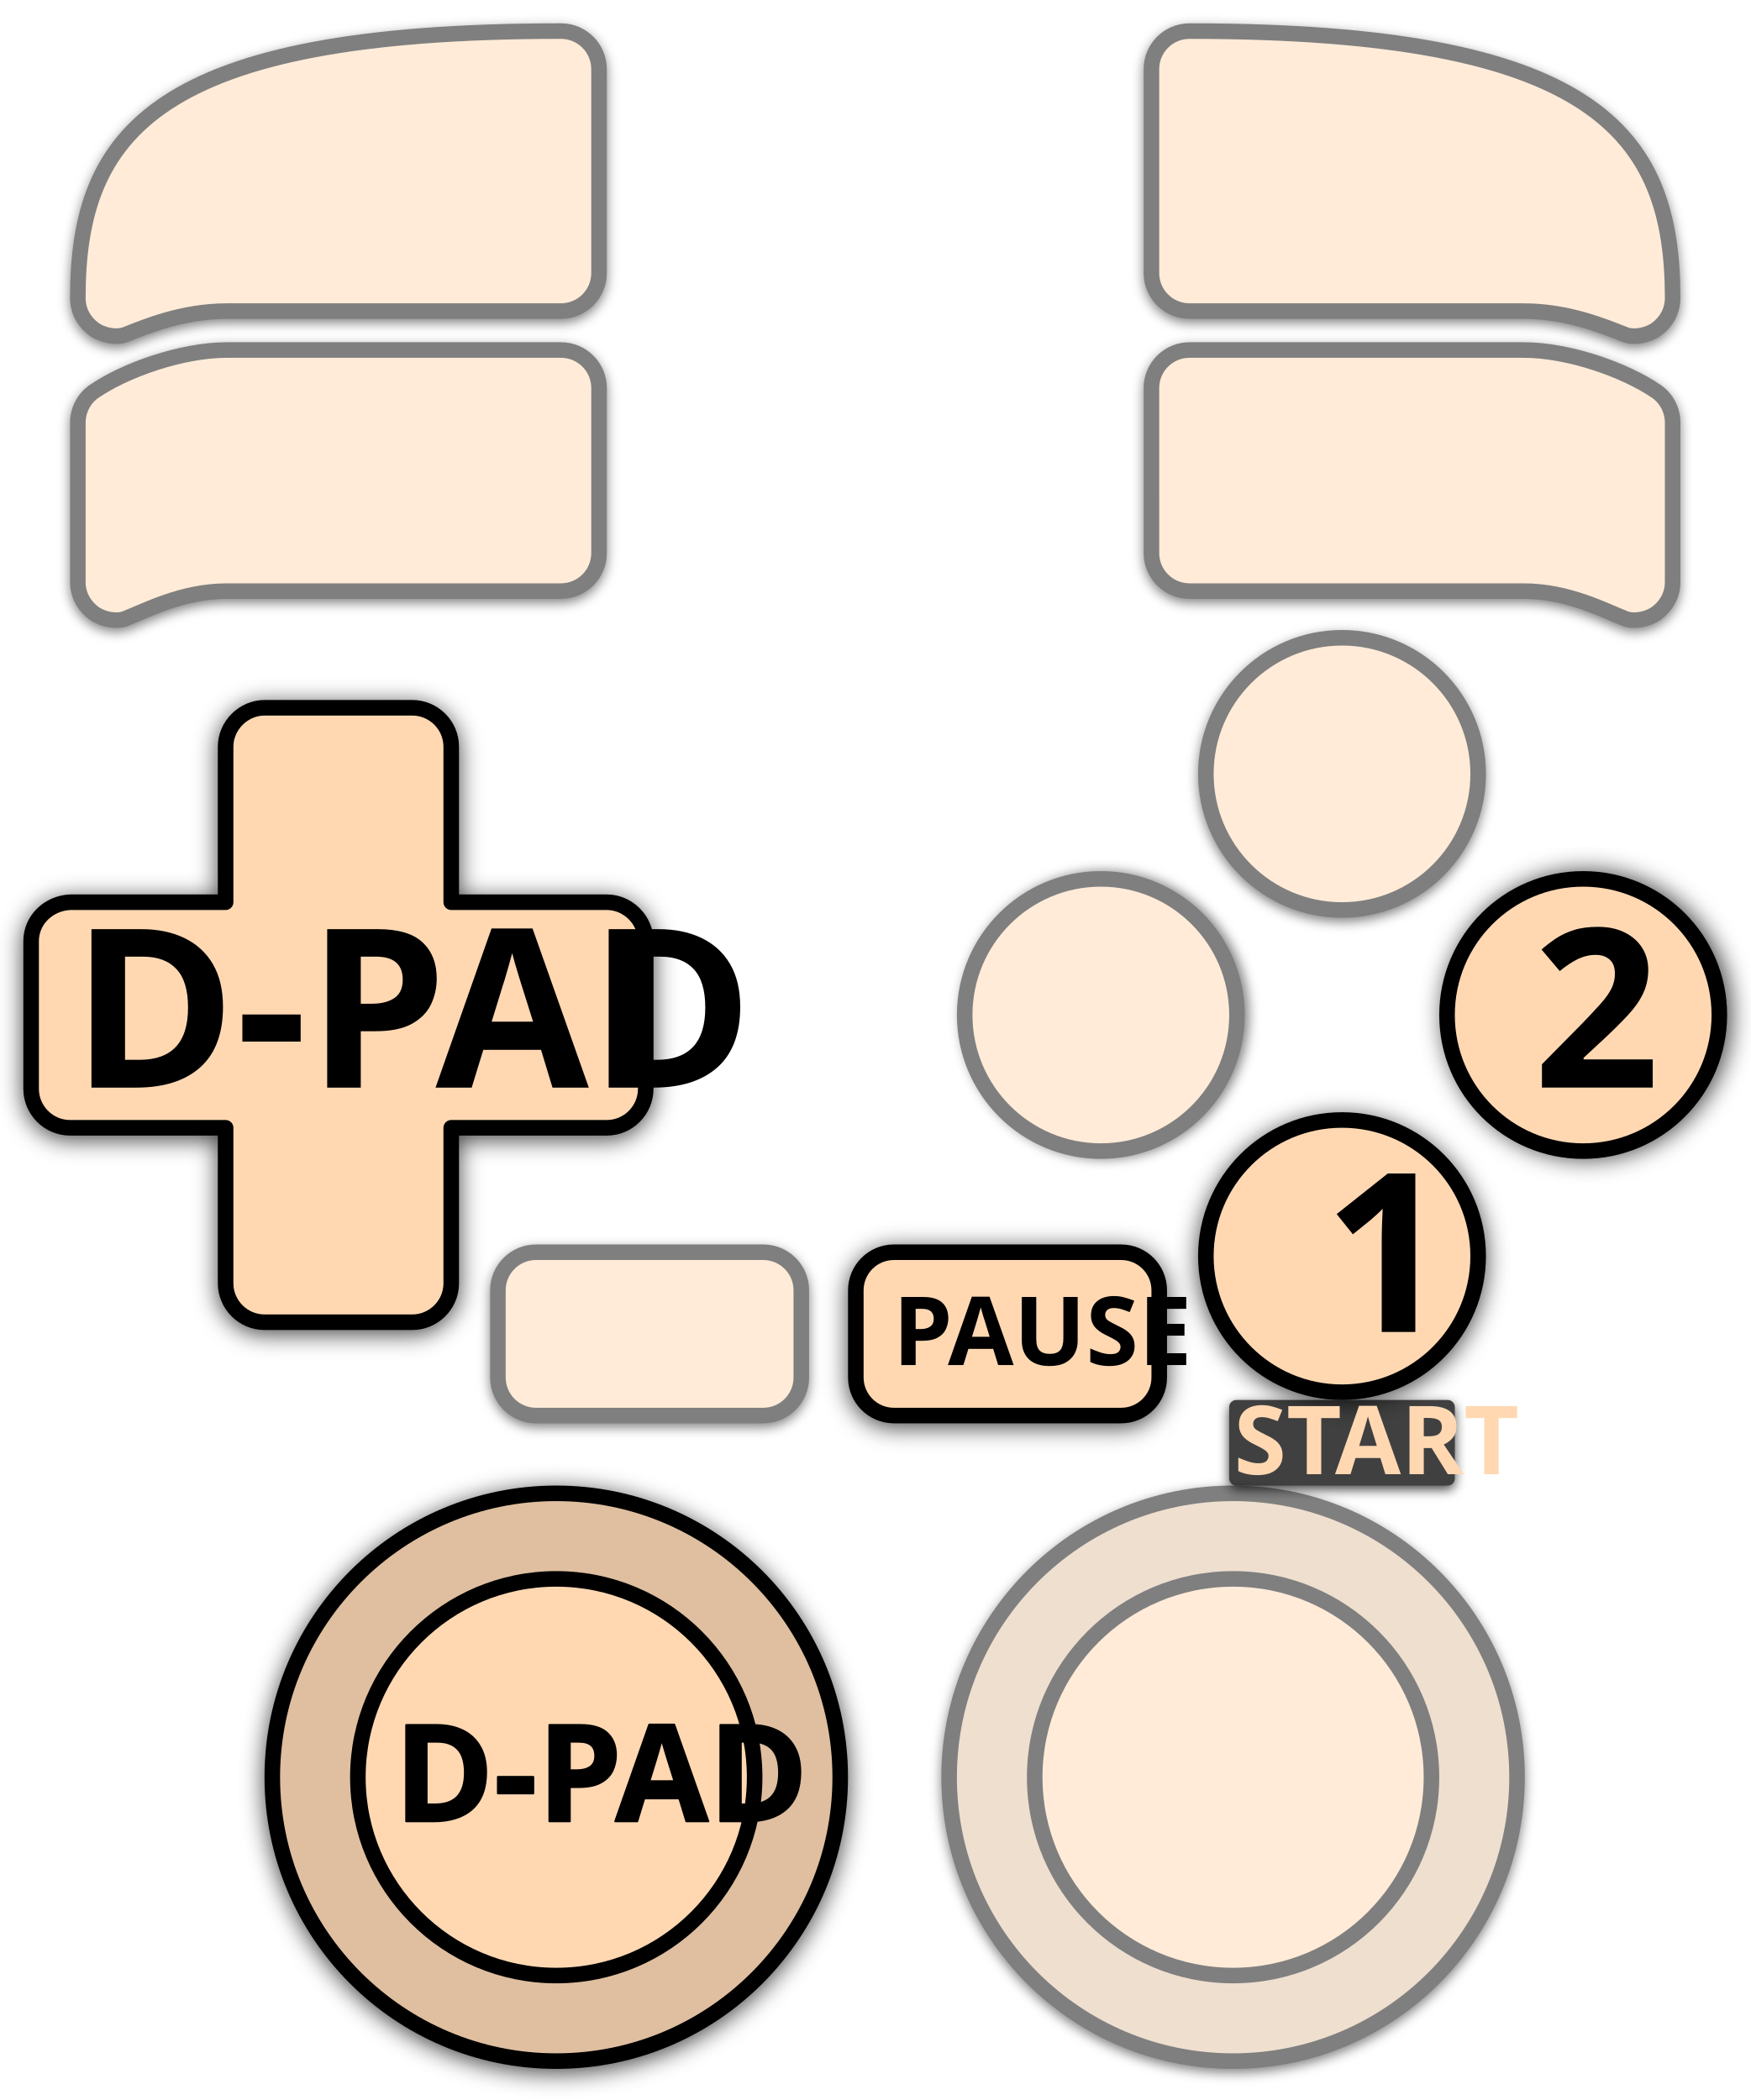
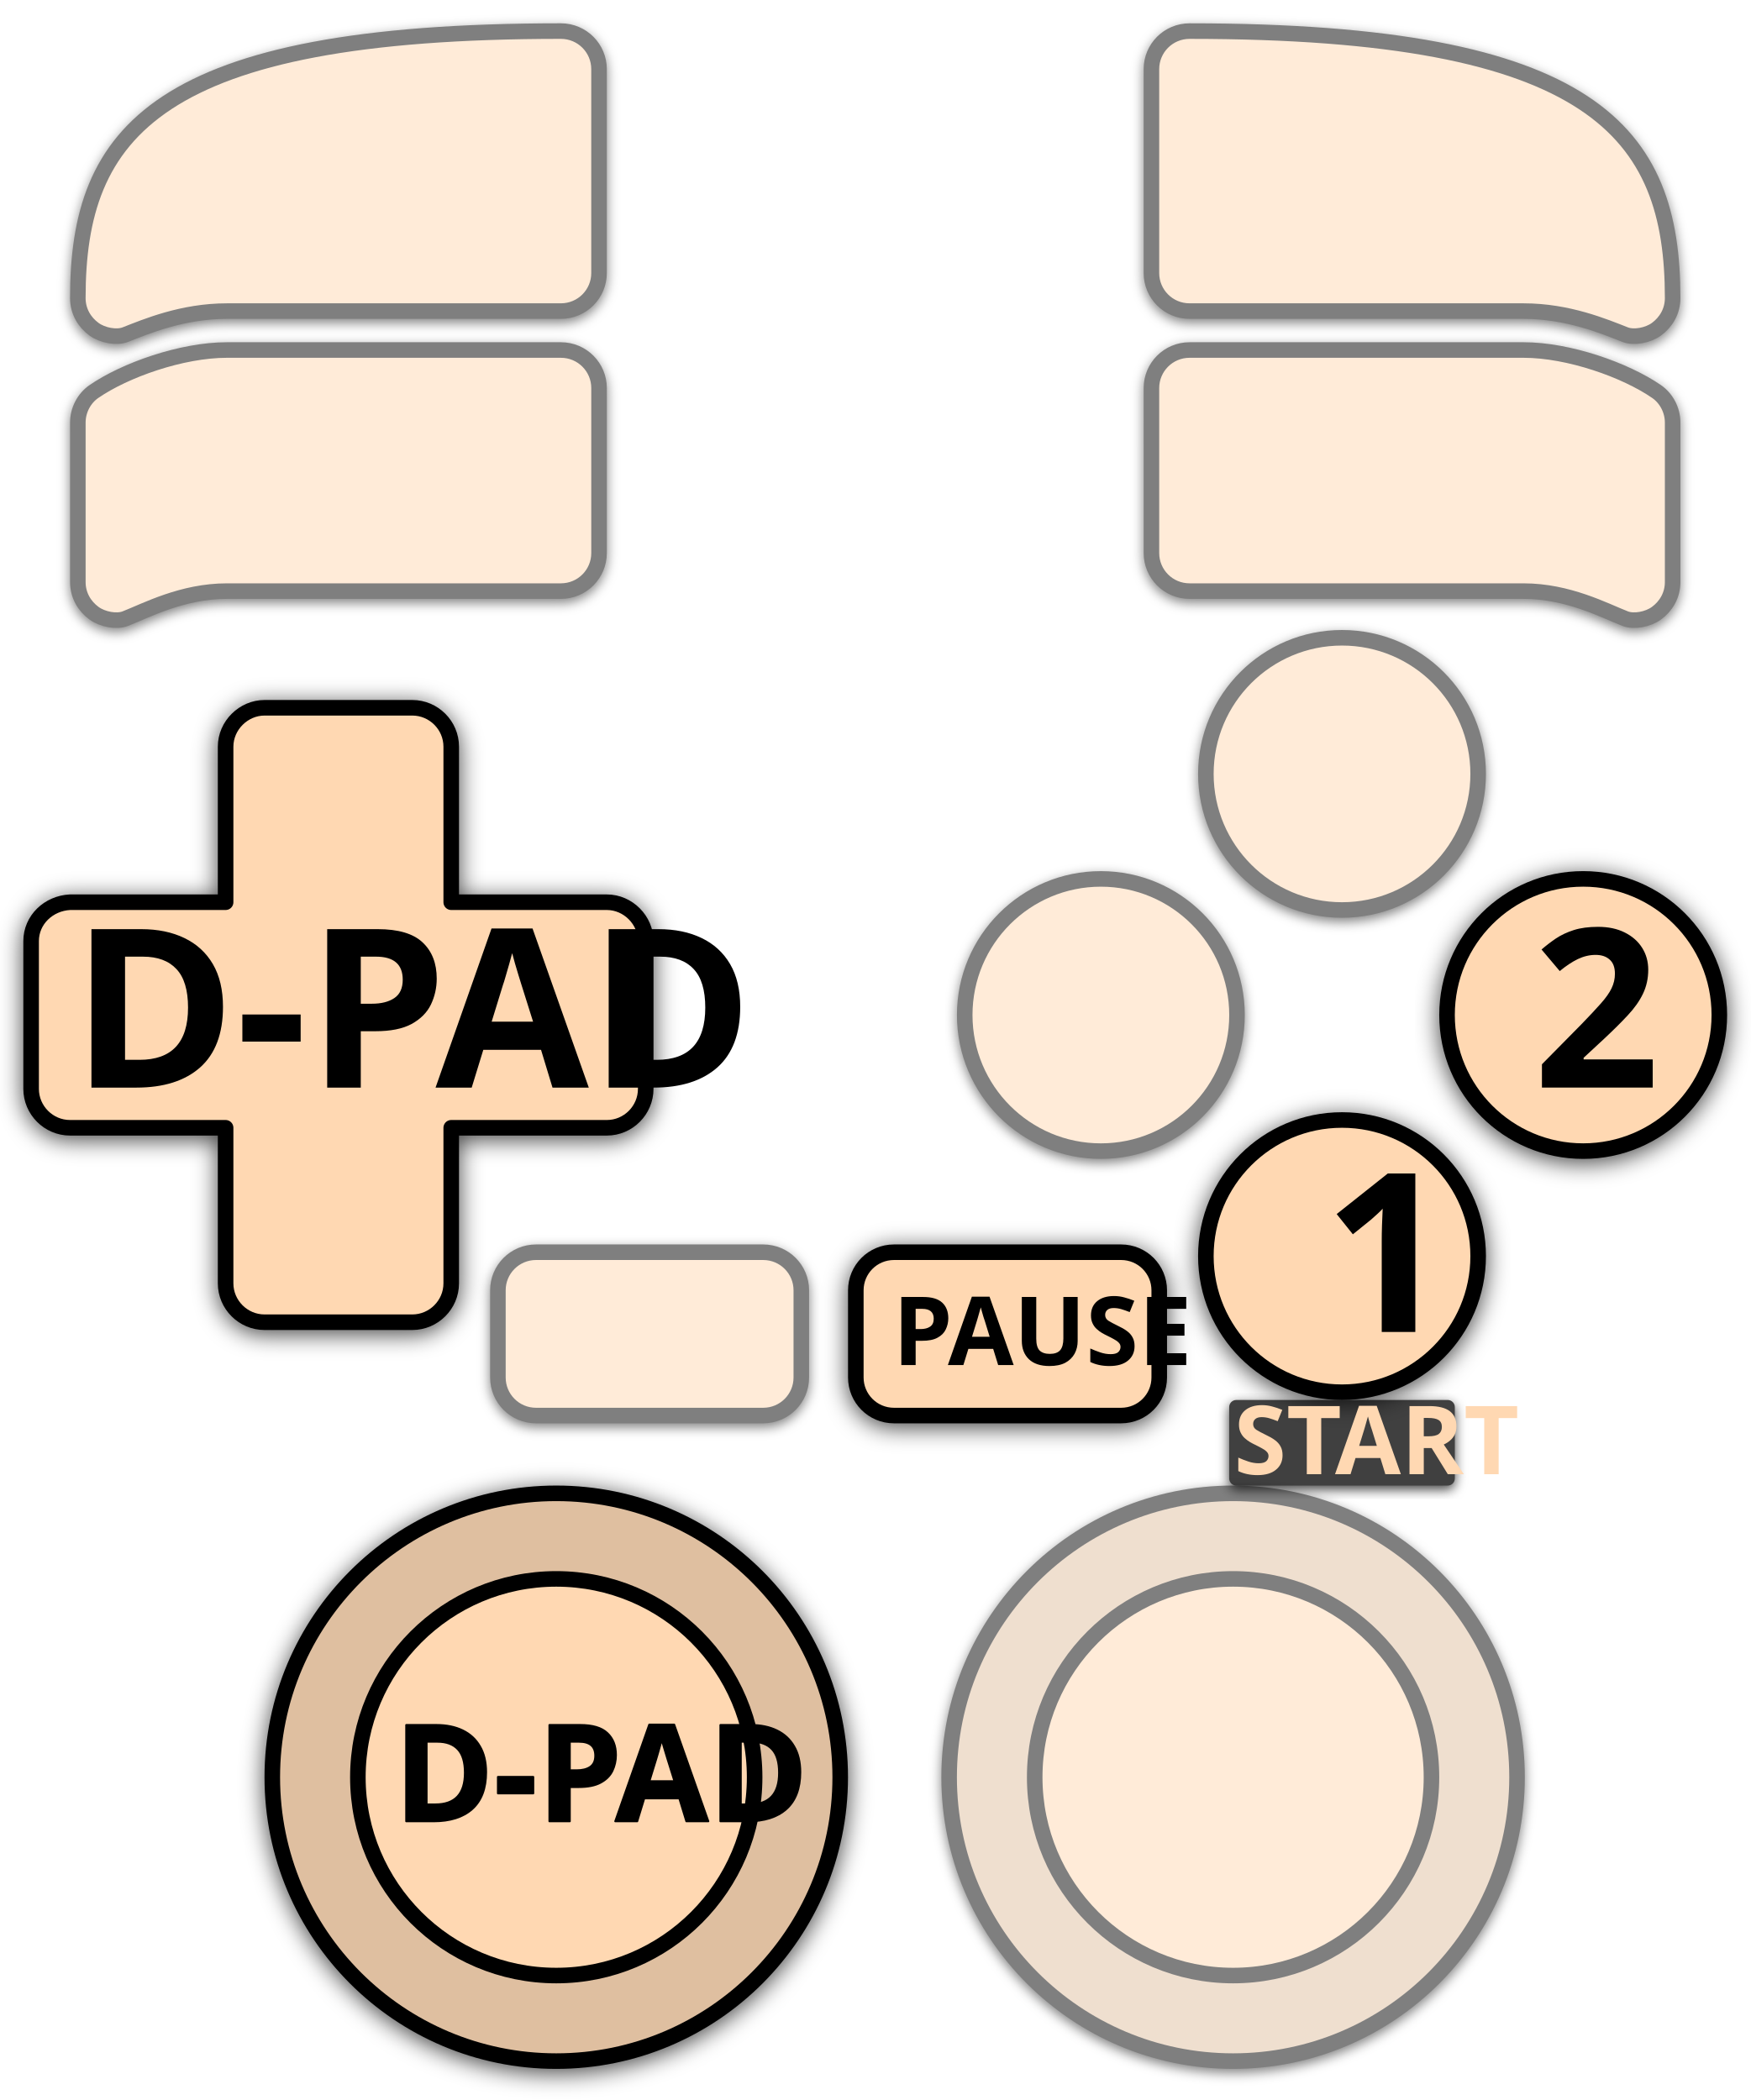
<svg xmlns="http://www.w3.org/2000/svg" version="1.1" id="Layer_3" x="0px" y="0px" viewBox="0 0 225 270" xml:space="preserve" width="225" height="270">
  <defs id="defs75">
    <rect x="41.228" y="199.808" width="55.255" height="51.834" id="rect369361" />
    <rect x="76.739" y="147.344" width="33.368" height="20.844" id="rect127464" />
    <rect x="128.25" y="105.787" width="33.96" height="33.738" id="rect83351" />
    <rect x="127.677" y="105.526" width="34.595" height="33.973" id="rect34999" />
    <rect x="161.554" y="139.782" width="33.152" height="33.894" id="rect24475" />
    <rect x="128.25" y="105.787" width="33.96" height="33.738" id="rect83351-3" />
    <rect x="128.25" y="105.787" width="33.96" height="33.738" id="rect83351-9" />
    <rect x="128.25" y="105.787" width="33.96" height="33.738" id="rect83351-5" />
    <rect x="76.739" y="147.344" width="32.548" height="20.781" id="rect127464-0" />
    <rect x="128.25" y="105.787" width="69.439" height="31.708" id="rect83351-4" />
    <rect x="128.25" y="105.787" width="33.96" height="33.738" id="rect83351-52" />
    <rect x="128.25" y="105.787" width="33.96" height="33.738" id="rect83351-52-6" />
    <rect x="128.25" y="105.787" width="33.96" height="33.738" id="rect83351-37" />
    <rect x="128.25" y="105.787" width="33.96" height="33.738" id="rect83351-3-9" />
    <rect x="128.25" y="105.787" width="33.96" height="33.738" id="rect83351-9-2" />
    <rect x="128.25" y="105.787" width="33.96" height="33.738" id="rect83351-5-7" />
    <rect x="76.739" y="147.344" width="33.368" height="20.844" id="rect127464-7" />
    <rect x="76.739" y="147.344" width="32.548" height="20.781" id="rect127464-0-5" />
    <rect x="128.25" y="105.787" width="69.439" height="31.708" id="rect83351-4-1" />
    <rect x="128.25" y="105.787" width="33.96" height="33.738" id="rect83351-52-67" />
    <rect x="128.25" y="105.787" width="33.96" height="33.738" id="rect83351-52-6-8" />
    <rect x="128.25" y="105.787" width="69.439" height="31.708" id="rect83351-4-1-4" />
    <rect x="128.25" y="105.787" width="69.439" height="31.708" id="rect83351-4-1-4-4" />
    <rect x="128.25" y="105.787" width="69.439" height="31.708" id="rect83351-4-1-4-9" />
    <rect x="128.25" y="105.787" width="69.439" height="31.708" id="rect83351-4-1-4-4-4" />
    <rect x="76.739" y="147.344" width="65.207" height="14.331" id="rect127464-7-2" />
    <rect x="76.739" y="147.344" width="65.207" height="14.331" id="rect127464-7-2-8" />
    <rect x="76.739" y="147.344" width="33.368" height="20.844" id="rect127464-7-5" />
    <rect x="76.739" y="147.344" width="65.207" height="14.331" id="rect127464-7-2-2" />
    <rect x="76.739" y="147.344" width="65.207" height="14.331" id="rect127464-7-2-8-1" />
    <rect x="76.739" y="147.344" width="32.548" height="20.781" id="rect127464-0-5-4" />
    <rect x="128.25" y="105.787" width="33.96" height="33.738" id="rect83351-37-3" />
    <rect x="128.25" y="105.787" width="33.96" height="33.738" id="rect83351-3-9-2" />
    <rect x="128.25" y="105.787" width="33.96" height="33.738" id="rect83351-9-2-3" />
    <rect x="128.25" y="105.787" width="33.96" height="33.738" id="rect83351-5-7-8" />
    <rect x="128.25" y="105.787" width="69.439" height="31.708" id="rect83351-4-1-1" />
    <rect x="128.25" y="105.787" width="69.439" height="31.708" id="rect83351-4-1-4-8" />
    <rect x="128.25" y="105.787" width="69.439" height="31.708" id="rect83351-4-1-4-9-1" />
    <rect x="128.25" y="105.787" width="33.96" height="33.738" id="rect83351-52-67-5" />
    <rect x="128.25" y="105.787" width="33.96" height="33.738" id="rect83351-52-6-8-9" />
    <rect x="128.25" y="105.787" width="69.439" height="31.708" id="rect83351-4-1-4-4-2" />
    <rect x="128.25" y="105.787" width="69.439" height="31.708" id="rect83351-4-1-4-4-4-7" />
    <rect x="128.25" y="105.787" width="69.439" height="31.708" id="rect83351-4-1-4-9-2" />
    <rect x="128.25" y="105.787" width="54.922" height="28.684" id="rect83351-4-1-4-6" />
    <rect x="128.25" y="105.787" width="54.922" height="28.684" id="rect83351-4-1-4-6-6" />
    <rect x="128.25" y="105.787" width="54.922" height="28.684" id="rect83351-4-1-4-6-6-5" />
    <rect x="128.25" y="105.787" width="54.922" height="28.684" id="rect83351-4-1-4-6-5" />
    <rect x="128.25" y="105.787" width="28.869" height="28.839" id="rect83351-4-1-4-6-9" />
    <rect x="128.25" y="105.787" width="28.869" height="28.839" id="rect83351-4-1-4-6-9-7" />
    <rect x="128.25" y="105.787" width="28.869" height="28.839" id="rect83351-4-1-4-6-9-0" />
    <rect x="128.25" y="105.787" width="28.869" height="28.839" id="rect83351-4-1-4-6-9-0-2" />
    <rect x="128.25" y="105.787" width="54.922" height="28.684" id="rect83351-4-1-4-6-5-7" />
    <rect x="128.25" y="105.787" width="54.922" height="28.684" id="rect83351-4-1-4-6-5-72" />
    <rect x="128.25" y="105.787" width="54.922" height="28.684" id="rect83351-4-1-4-6-5-72-2" />
    <rect x="128.25" y="105.787" width="30.806" height="28.718" id="rect83351-4-1-4-6-5-7-5" />
    <rect x="128.25" y="105.787" width="30.806" height="28.718" id="rect83351-4-1-4-6-5-7-5-2" />
    <rect x="128.25" y="105.787" width="30.806" height="28.718" id="rect83351-4-1-4-6-5-7-5-26" />
    <rect x="128.25" y="105.787" width="30.806" height="28.718" id="rect83351-4-1-4-6-5-7-5-4" />
    <rect x="76.739" y="147.344" width="33.368" height="20.844" id="rect127464-7-4" />
    <rect x="76.739" y="147.344" width="33.368" height="19.215" id="rect127464-7-4-8" />
    <rect x="76.739" y="147.344" width="44.004" height="35.334" id="rect127464-7-4-8-8" />
    <rect x="76.739" y="147.344" width="44.004" height="35.334" id="rect127464-7-4-8-8-8" />
    <rect x="41.228" y="199.808" width="55.255" height="51.834" id="rect369361-1" />
    <rect x="41.228" y="199.808" width="86.232" height="35.141" id="rect369361-0" />
    <rect x="128.25" y="105.787" width="81.862" height="29.811" id="rect83351-4-1-4-6-5-7-5-2-1" />
    <rect x="128.25" y="105.787" width="54.922" height="28.684" id="rect83351-4-1-4-6-5-72-2-6" />
    <rect x="128.25" y="105.787" width="54.922" height="28.684" id="rect83351-4-1-4-6-5-72-2-6-6" />
    <rect x="128.25" y="105.787" width="54.922" height="28.684" id="rect83351-4-1-4-6-5-72-2-6-6-8" />
    <rect x="128.25" y="105.787" width="77.274" height="28.684" id="rect83351-4-1-4-6-5-72-2-6-6-0" />
    <rect x="128.25" y="105.787" width="33.275" height="27.809" id="rect83351-4-1-4-6-5-72-2-6-6-5" />
    <rect x="128.25" y="105.787" width="33.275" height="27.809" id="rect83351-4-1-4-6-5-72-2-6-6-5-7" />
    <rect x="128.25" y="105.787" width="33.275" height="27.809" id="rect83351-4-1-4-6-5-72-2-6-6-5-7-2" />
    <rect x="128.25" y="105.787" width="33.275" height="27.809" id="rect83351-4-1-4-6-5-72-2-6-6-5-7-5" />
    <rect x="128.25" y="105.787" width="43.668" height="19.897" id="rect83351-4-1-4-6-5-72-2-6-6-0-4" />
    <rect x="128.25" y="105.787" width="77.274" height="28.684" id="rect83351-4-1-4-6-5-72-2-6-6-0-4-6" />
    <rect x="128.25" y="105.787" width="77.274" height="28.684" id="rect83351-4-1-4-6-5-72-2-6-6-0-4-0" />
    <rect x="128.25" y="105.787" width="61.396" height="39.166" id="rect83351-4-1-4-6-5-72-2-6-6-0-4-67" />
    <rect x="128.25" y="105.787" width="43.668" height="19.897" id="rect83351-4-1-4-6-5-72-2-6-6-0-4-3" />
    <rect x="128.25" y="105.787" width="61.396" height="39.166" id="rect83351-4-1-4-6-5-72-2-6-6-0-4-67-2" />
    <filter style="color-interpolation-filters:sRGB;" id="filter108623" x="-0.118" y="-0.219" width="1.236" height="1.462">
      <feFlood flood-opacity="0.75" flood-color="rgb(0,0,0)" result="flood" id="feFlood108613" />
      <feComposite in="flood" in2="SourceGraphic" operator="in" result="composite1" id="feComposite108615" />
      <feGaussianBlur in="composite1" stdDeviation="1.5" result="blur" id="feGaussianBlur108617" />
      <feOffset dx="0" dy="0.5" result="offset" id="feOffset108619" />
      <feComposite in="SourceGraphic" in2="offset" operator="over" result="composite2" id="feComposite108621" />
    </filter>
    <filter style="color-interpolation-filters:sRGB;" id="filter108915" x="-0.072" y="-0.133" width="1.144" height="1.29">
      <feFlood flood-opacity="1" flood-color="rgb(0,0,0)" result="flood" id="feFlood108905" />
      <feComposite in="flood" in2="SourceGraphic" operator="in" result="composite1" id="feComposite108907" />
      <feGaussianBlur in="composite1" stdDeviation="0.75" result="blur" id="feGaussianBlur108909" />
      <feOffset dx="0" dy="0.5" result="offset" id="feOffset108911" />
      <feComposite in="SourceGraphic" in2="offset" operator="over" result="composite2" id="feComposite108913" />
    </filter>
    <rect x="128.25" y="105.787" width="61.396" height="39.166" id="rect83351-4-1-4-6-5-72-2-6-6-0-4-67-0" />
    <rect x="128.25" y="105.787" width="61.396" height="39.166" id="rect83351-4-1-4-6-5-72-2-6-6-0-4-67-1" />
    <rect x="128.25" y="105.787" width="61.396" height="39.166" id="rect83351-4-1-4-6-5-72-2-6-6-0-4-67-1-0" />
    <rect x="128.25" y="105.787" width="33.275" height="27.809" id="rect83351-4-1-4-6-5-72-2-6-6-5-7-2-5" />
    <rect x="128.25" y="105.787" width="43.668" height="19.897" id="rect83351-4-1-4-6-5-72-2-6-6-0-4-3-3" />
    <rect x="128.25" y="105.787" width="43.668" height="19.897" id="rect83351-4-1-4-6-5-72-2-6-6-0-4-3-3-6" />
    <rect x="128.25" y="105.787" width="43.668" height="19.897" id="rect83351-4-1-4-6-5-72-2-6-6-0-4-3-2" />
    <rect x="128.25" y="105.787" width="43.668" height="19.897" id="rect83351-4-1-4-6-5-72-2-6-6-0-4-3-0" />
    <rect x="128.25" y="105.787" width="43.668" height="19.897" id="rect83351-4-1-4-6-5-72-2-6-6-0-4-3-3-8" />
    <rect x="128.25" y="105.787" width="43.668" height="19.897" id="rect83351-4-1-4-6-5-72-2-6-6-0-4-3-2-7" />
    <rect x="128.25" y="105.787" width="43.668" height="19.897" id="rect83351-4-1-4-6-5-72-2-6-6-0-4-3-0-8" />
    <rect x="128.25" y="105.787" width="43.668" height="19.897" id="rect83351-4-1-4-6-5-72-2-6-6-0-4-3-38" />
-     <filter style="color-interpolation-filters:sRGB" id="filter108915-9" x="-0.062" y="-0.164" width="1.124" height="1.373">
-       <feFlood flood-opacity="1" flood-color="rgb(0,0,0)" result="flood" id="feFlood108905-5" />
-       <feComposite in="flood" in2="SourceGraphic" operator="in" result="composite1" id="feComposite108907-5" />
-       <feGaussianBlur in="composite1" stdDeviation="0.75" result="blur" id="feGaussianBlur108909-0" />
-       <feOffset dx="0" dy="0.5" result="offset" id="feOffset108911-6" />
-       <feComposite in="SourceGraphic" in2="offset" operator="over" result="composite2" id="feComposite108913-4" />
-     </filter>
    <rect x="128.25" y="105.787" width="43.668" height="19.897" id="rect83351-4-1-4-6-5-72-2-6-6-0-4-3-0-4" />
  </defs>
  <g id="layer2" style="display:none">
    <rect style="display:inline;fill:#000000;fill-opacity:0.25;stroke-width:10.783;stroke-linecap:round;stroke-linejoin:round" id="rect937" width="223" height="278" x="1" y="1" rx="6.977" ry="6.969" />
  </g>
  <g id="layer1">
    <g id="layer8" style="display:inline">
      <path style="display:inline;opacity:0.5;fill:#ffd8b2;fill-opacity:1;stroke:#000000;stroke-width:2;stroke-linecap:round;stroke-linejoin:round;stroke-miterlimit:4;stroke-dasharray:none;stroke-opacity:1;paint-order:normal;filter:url(#filter108915)" d="M 103,177.112 C 103,179.778 100.843,182 98.091,182 H 68.909 C 66.157,182 64,179.778 64,177.112 v -11.223 c 0,-2.666 2.157,-4.888 4.909,-4.888 H 98.091 c 2.752,0 4.909,2.222 4.909,4.888 z" id="path23-1-9" />
      <path style="display:inline;fill:#ffd8b2;fill-opacity:1;stroke:#000000;stroke-width:2;stroke-linecap:round;stroke-linejoin:round;stroke-miterlimit:4;stroke-dasharray:none;stroke-opacity:1;paint-order:normal;filter:url(#filter108623)" d="m 149.007,177.112 c 0,2.666 -2.157,4.888 -4.909,4.888 h -29.182 c -2.752,0 -4.909,-2.222 -4.909,-4.888 v -11.223 c 0,-2.666 2.157,-4.888 4.909,-4.888 h 29.182 c 2.752,0 4.909,2.222 4.909,4.888 z" id="path23-1-9-2" />
      <text xml:space="preserve" id="text83349-9-6-1-07-17-3-8-9-5-9-4" style="font-style:normal;font-variant:normal;font-weight:bold;font-stretch:normal;font-size:11.054px;line-height:1;font-family:'Entangled Plain BRK';-inkscape-font-specification:'Entangled Plain BRK Bold';font-variant-ligatures:normal;font-variant-position:normal;font-variant-caps:normal;font-variant-numeric:normal;font-variant-alternates:normal;font-variant-east-asian:normal;text-indent:0;text-align:center;text-decoration-line:none;text-decoration-style:solid;text-decoration-color:#000000;letter-spacing:0px;word-spacing:0px;text-transform:none;writing-mode:lr-tb;direction:ltr;text-orientation:mixed;dominant-baseline:auto;baseline-shift:baseline;white-space:pre;shape-inside:url(#rect83351-4-1-4-6-5-72-2-6-6-0-4-3-38);shape-padding:0;shape-margin:0;inline-size:0;display:inline;fill:#000000;fill-opacity:1;stroke:none;stroke-width:0.225;stroke-linecap:round;stroke-linejoin:round;stroke-miterlimit:4;stroke-dasharray:none;stroke-dashoffset:0;stroke-opacity:1;paint-order:stroke fill markers;stop-color:#000000" x="7.898" y="0" transform="matrix(1.109734,0,0,1.109734,-37.05476,48.303)">
-         <tspan x="136.792" y="114.63" id="tspan11008">PAUSE</tspan>
+         <tspan x="136.792" y="114.63" id="tspan1234">PAUSE</tspan>
      </text>
    </g>
    <g id="layer7" style="display:inline">
+       <circle style="display:inline;fill:#ffd8b2;fill-opacity:1;stroke:#000000;stroke-width:2;stroke-linecap:round;stroke-linejoin:round;stroke-miterlimit:4;stroke-dasharray:none;stroke-opacity:1;paint-order:normal;filter:url(#filter108915);opacity:0.5" id="path218689-9" cx="141.504" cy="130.502" r="17.5" />
+       <circle style="display:inline;fill:#ffd8b2;fill-opacity:1;stroke:#000000;stroke-width:2;stroke-linecap:round;stroke-linejoin:round;stroke-miterlimit:4;stroke-dasharray:none;stroke-opacity:1;paint-order:normal;filter:url(#filter108623)" id="path218689-9-6" cx="203.501" cy="130.5" r="17.5" />
      <circle style="opacity:0.5;fill:#ffd8b2;fill-opacity:1;stroke:#000000;stroke-width:2;stroke-linecap:round;stroke-linejoin:round;stroke-miterlimit:4;stroke-dasharray:none;stroke-opacity:1;paint-order:normal;filter:url(#filter108915)" id="path218689" cx="172.501" cy="99.5" r="17.5" />
      <circle style="display:inline;fill:#ffd8b2;fill-opacity:1;stroke:#000000;stroke-width:2;stroke-linecap:round;stroke-linejoin:round;stroke-miterlimit:4;stroke-dasharray:none;stroke-opacity:1;paint-order:normal;filter:url(#filter108623)" id="path218689-0" cx="172.501" cy="161.5" r="17.5" />
-       <circle style="display:inline;opacity:0.5;fill:#ffd8b2;fill-opacity:1;stroke:#000000;stroke-width:2;stroke-linecap:round;stroke-linejoin:round;stroke-miterlimit:4;stroke-dasharray:none;stroke-opacity:1;paint-order:normal;filter:url(#filter108915)" id="path218689-9" cx="-130.5" cy="141.501" transform="rotate(-90)" r="17.5" />
-       <circle style="display:inline;fill:#ffd8b2;fill-opacity:1;stroke:#000000;stroke-width:2;stroke-linecap:round;stroke-linejoin:round;stroke-miterlimit:4;stroke-dasharray:none;stroke-opacity:1;paint-order:normal;filter:url(#filter108623)" id="path218689-0-6" cx="-130.5" cy="203.501" r="17.5" transform="rotate(-90)" />
      <text xml:space="preserve" id="text83349-9-6-1-07-17-3-8-9-8-0" style="font-style:normal;font-variant:normal;font-weight:bold;font-stretch:normal;font-size:25.712px;line-height:1;font-family:'Entangled Plain BRK';-inkscape-font-specification:'Entangled Plain BRK Bold';font-variant-ligatures:normal;font-variant-position:normal;font-variant-caps:normal;font-variant-numeric:normal;font-variant-alternates:normal;font-variant-east-asian:normal;text-indent:0;text-align:center;text-decoration-line:none;text-decoration-style:solid;text-decoration-color:#000000;letter-spacing:0px;word-spacing:0px;text-transform:none;writing-mode:lr-tb;direction:ltr;text-orientation:mixed;dominant-baseline:auto;baseline-shift:baseline;white-space:pre;shape-inside:url(#rect83351-4-1-4-6-5-72-2-6-6-5-7);shape-padding:0;shape-margin:0;inline-size:0;display:inline;fill:#000000;fill-opacity:1;stroke:none;stroke-width:0.225;stroke-linecap:round;stroke-linejoin:round;stroke-miterlimit:4;stroke-dasharray:none;stroke-dashoffset:0;stroke-opacity:1;paint-order:stroke fill markers;stop-color:#000000" x="7.898" y="0" transform="matrix(1.109734,0,0,1.109734,11.71513,31.0249)">
-         <tspan x="142.753" y="126.357" id="tspan11010">1</tspan>
+         <tspan x="142.753" y="126.357" id="tspan1236">1</tspan>
      </text>
      <text xml:space="preserve" id="text83349-9-6-1-07-17-3-8-9-8-0-1" style="font-style:normal;font-variant:normal;font-weight:bold;font-stretch:normal;font-size:25.712px;line-height:1;font-family:'Entangled Plain BRK';-inkscape-font-specification:'Entangled Plain BRK Bold';font-variant-ligatures:normal;font-variant-position:normal;font-variant-caps:normal;font-variant-numeric:normal;font-variant-alternates:normal;font-variant-east-asian:normal;text-indent:0;text-align:center;text-decoration-line:none;text-decoration-style:solid;text-decoration-color:#000000;letter-spacing:0px;word-spacing:0px;text-transform:none;writing-mode:lr-tb;direction:ltr;text-orientation:mixed;dominant-baseline:auto;baseline-shift:baseline;white-space:pre;shape-inside:url(#rect83351-4-1-4-6-5-72-2-6-6-5-7-2-5);shape-padding:0;shape-margin:0;inline-size:0;display:inline;fill:#000000;fill-opacity:1;stroke:none;stroke-width:0.225;stroke-linecap:round;stroke-linejoin:round;stroke-miterlimit:4;stroke-dasharray:none;stroke-dashoffset:0;stroke-opacity:1;paint-order:stroke fill markers;stop-color:#000000" x="7.898" y="0" transform="matrix(1.109734,0,0,1.109734,43.13182,-0.391788)">
-         <tspan x="138.703" y="126.357" id="tspan11012">2</tspan>
+         <tspan x="138.703" y="126.357" id="tspan1238">2</tspan>
      </text>
-       <rect style="display:inline;opacity:0.75;fill:#000000;fill-opacity:1;stroke:none;stroke-width:0.25;stroke-linecap:round;stroke-linejoin:round;stroke-miterlimit:4;stroke-dasharray:none;stroke-opacity:1;filter:url(#filter108915-9)" id="rect140095-3-6" width="29" height="11" x="158" y="180" rx="0.909" ry="0.909" />
+       <rect style="display:inline;opacity:0.75;fill:#000000;fill-opacity:1;stroke:none;stroke-width:0.25;stroke-linecap:round;stroke-linejoin:round;stroke-miterlimit:4;stroke-dasharray:none;stroke-opacity:1;filter:url(#filter108915)" id="rect140095-3-6" width="29" height="11" x="158" y="180" rx="0.909" ry="0.909" />
      <text xml:space="preserve" id="text83349-9-6-1-07-17-3-8-9-5-9-4-3" style="font-style:normal;font-variant:normal;font-weight:bold;font-stretch:normal;font-size:11.054px;line-height:1;font-family:'Entangled Plain BRK';-inkscape-font-specification:'Entangled Plain BRK Bold';font-variant-ligatures:normal;font-variant-position:normal;font-variant-caps:normal;font-variant-numeric:normal;font-variant-alternates:normal;font-variant-east-asian:normal;text-indent:0;text-align:center;text-decoration-line:none;text-decoration-style:solid;text-decoration-color:#000000;letter-spacing:0px;word-spacing:0px;text-transform:none;writing-mode:lr-tb;direction:ltr;text-orientation:mixed;dominant-baseline:auto;baseline-shift:baseline;white-space:pre;shape-inside:url(#rect83351-4-1-4-6-5-72-2-6-6-0-4-3-0-4);shape-padding:0;shape-margin:0;inline-size:0;display:inline;fill:#ffd8b2;fill-opacity:1;stroke:none;stroke-width:0.225;stroke-linecap:round;stroke-linejoin:round;stroke-miterlimit:4;stroke-dasharray:none;stroke-dashoffset:0;stroke-opacity:1;paint-order:stroke fill markers;stop-color:#000000" x="7.898" y="0" transform="matrix(1.109734,0,0,1.109734,5.932251,62.33054)">
-         <tspan x="137.571" y="114.63" id="tspan11014">START</tspan>
+         <tspan x="137.571" y="114.63" id="tspan1240">START</tspan>
      </text>
    </g>
    <g id="layer9" style="display:inline">
      <path style="display:inline;fill:#ffd8b2;fill-opacity:1;stroke:#000000;stroke-width:2;stroke-linecap:round;stroke-linejoin:round;stroke-miterlimit:4;stroke-dasharray:none;stroke-opacity:1;paint-order:normal;filter:url(#filter108623)" d="m 83,140 c 0,2.74 -2.248,5.006 -5,5 H 58 v 20 c 0,2.752 -2.26,5 -5,5 H 34 c -2.74,0 -5,-2.248 -5,-5 V 145 H 9 c -2.752,0 -5,-2.26 -5,-5 v -19 c 0,-2.74 2.252,-4.863 5,-5 H 29 V 96 c 0,-2.74 2.322,-5 5,-5 h 19 c 2.74,0 5,2.248 5,5 v 20 h 20 c 2.74,0 5.014,2.323 5,5 z" id="path6246" />
      <text xml:space="preserve" id="text83349-9-6-1-07-17-3-8-9-5" style="font-style:normal;font-variant:normal;font-weight:bold;font-stretch:normal;font-size:25.712px;line-height:1;font-family:'Entangled Plain BRK';-inkscape-font-specification:'Entangled Plain BRK Bold';font-variant-ligatures:normal;font-variant-position:normal;font-variant-caps:normal;font-variant-numeric:normal;font-variant-alternates:normal;font-variant-east-asian:normal;text-indent:0;text-align:center;text-decoration-line:none;text-decoration-style:solid;text-decoration-color:#000000;letter-spacing:0px;word-spacing:0px;text-transform:none;writing-mode:lr-tb;direction:ltr;text-orientation:mixed;dominant-baseline:auto;baseline-shift:baseline;white-space:pre;shape-inside:url(#rect83351-4-1-4-6-5-72-2-6-6-0);shape-padding:0;shape-margin:0;inline-size:0;display:inline;fill:#000000;fill-opacity:1;stroke:none;stroke-width:0.225;stroke-linecap:round;stroke-linejoin:round;stroke-miterlimit:4;stroke-dasharray:none;stroke-dashoffset:0;stroke-opacity:1;paint-order:stroke fill markers;stop-color:#000000" x="7.898" y="0" transform="matrix(1.109734,0,0,1.109734,-141.6998,-0.3899094)">
-         <tspan x="135.968" y="126.357" id="tspan11016">D-PAD</tspan>
+         <tspan x="135.968" y="126.357" id="tspan1242">D-PAD</tspan>
      </text>
    </g>
    <g id="layer10" style="display:inline">
      <g id="g8656" style="opacity:0.5;filter:url(#filter108915)">
        <circle style="opacity:1;fill:#dfbfa0;fill-opacity:1;stroke:#000000;stroke-width:2;stroke-linecap:round;stroke-linejoin:round;stroke-miterlimit:4;stroke-dasharray:none;stroke-opacity:1;paint-order:normal" id="path358887" cx="158.5" cy="228.5" r="36.5" />
        <circle style="opacity:1;fill:#ffd8b2;fill-opacity:1;stroke:#000000;stroke-width:2;stroke-linecap:round;stroke-linejoin:round;stroke-miterlimit:4;stroke-dasharray:none;stroke-opacity:1;paint-order:normal" id="path359169" cx="158.5" cy="228.5" r="25.5" />
      </g>
      <g id="g8652">
        <circle style="display:inline;fill:#dfbfa0;fill-opacity:1;stroke:#000000;stroke-width:2;stroke-linecap:round;stroke-linejoin:round;stroke-miterlimit:4;stroke-dasharray:none;stroke-opacity:1;paint-order:normal;filter:url(#filter108623)" id="path358887-3" cx="71.5" cy="228.5" r="36.5" />
        <circle style="display:inline;opacity:1;fill:#ffd8b2;fill-opacity:1;stroke:#000000;stroke-width:2;stroke-linecap:round;stroke-linejoin:round;stroke-miterlimit:4;stroke-dasharray:none;stroke-opacity:1;paint-order:normal" id="path359169-9" cx="71.5" cy="228.5" r="25.5" />
      </g>
      <text xml:space="preserve" id="text83349-9-6-1-07-17-3-8-9-5-9-23" style="font-style:normal;font-variant:normal;font-weight:bold;font-stretch:normal;font-size:15.619px;line-height:0.81;font-family:'Entangled Plain BRK';-inkscape-font-specification:'Entangled Plain BRK Bold';font-variant-ligatures:normal;font-variant-position:normal;font-variant-caps:normal;font-variant-numeric:normal;font-variant-alternates:normal;font-variant-east-asian:normal;text-indent:0;text-align:center;text-decoration-line:none;text-decoration-style:solid;text-decoration-color:#000000;letter-spacing:0px;word-spacing:0px;text-transform:none;writing-mode:lr-tb;direction:ltr;text-orientation:mixed;dominant-baseline:auto;baseline-shift:baseline;white-space:pre;shape-inside:url(#rect83351-4-1-4-6-5-72-2-6-6-0-4-67);shape-padding:0;shape-margin:0;inline-size:0;display:inline;fill:#000000;fill-opacity:1;stroke:#000000;stroke-width:0.225;stroke-linecap:round;stroke-linejoin:round;stroke-miterlimit:4;stroke-dasharray:none;stroke-dashoffset:0;stroke-opacity:1;paint-order:stroke fill markers;stop-color:#000000" x="7.898" y="0" transform="matrix(1.109734,0,0,1.109734,-104.8891,104.5525)">
-         <tspan x="140.165" y="116.799" id="tspan11018">D-PAD</tspan>
+         <tspan x="140.165" y="116.799" id="tspan1244">D-PAD</tspan>
      </text>
    </g>
    <g id="layer4" style="display:inline">
      <path style="display:inline;opacity:0.5;fill:#ffd8b2;fill-opacity:1;stroke:#000000;stroke-width:2;stroke-linecap:round;stroke-linejoin:round;stroke-miterlimit:4;stroke-dasharray:none;stroke-opacity:1;paint-order:normal;filter:url(#filter108915)" d="m 77,71.112 c 0,2.666 -2.157,4.888 -4.909,4.888 H 29.167 c -5.736,0 -10.394,2.501 -13.061,3.541 -1.119,0.437 -2.93,0.103 -4.029,-0.704 -1.212,-0.889 -2.072,-2.29 -2.072,-4.006 V 54.329 c 0,-1.626 0.827,-3.132 2.055,-3.981 3.995,-2.761 11.286,-5.346 17.108,-5.346 h 42.924 c 2.752,0 4.909,2.222 4.909,4.888 z" id="path23-1-9-3" />
      <path style="display:inline;opacity:0.5;fill:#ffd8b2;fill-opacity:1;stroke:#000000;stroke-width:2;stroke-linecap:round;stroke-linejoin:round;stroke-miterlimit:4;stroke-dasharray:none;stroke-opacity:1;paint-order:normal;filter:url(#filter108915)" d="m 148.005,71.112 c 0,2.666 2.157,4.888 4.909,4.888 h 42.924 c 5.736,0 10.394,2.501 13.061,3.541 1.119,0.437 2.93,0.103 4.029,-0.704 C 214.14,77.948 215,76.547 215,74.832 V 54.329 c 0,-1.626 -0.827,-3.132 -2.055,-3.981 -3.995,-2.761 -11.286,-5.346 -17.108,-5.346 h -42.924 c -2.752,0 -4.909,2.222 -4.909,4.888 z" id="path23-1-9-3-1" />
    </g>
    <g id="layer6" style="display:inline">
      <path style="display:inline;opacity:0.5;fill:#ffd8b2;fill-opacity:1;stroke:#000000;stroke-width:2;stroke-linecap:round;stroke-linejoin:round;stroke-miterlimit:4;stroke-dasharray:none;stroke-opacity:1;paint-order:normal;filter:url(#filter108915)" d="m 76.999,35.11 c 0,2.666 -2.157,4.888 -4.909,4.888 H 29.165 c -5.736,0 -10.394,1.988 -13.061,3.028 -1.119,0.437 -2.93,0.103 -4.029,-0.704 -1.212,-0.889 -2.072,-2.29 -2.072,-4.006 0,-21.258 9.99,-34.319 62.087,-34.319 2.752,0 4.909,2.222 4.909,4.888 z" id="path23-1-9-3-3" />
      <path style="display:inline;opacity:0.5;fill:#ffd8b2;fill-opacity:1;stroke:#000000;stroke-width:2;stroke-linecap:round;stroke-linejoin:round;stroke-miterlimit:4;stroke-dasharray:none;stroke-opacity:1;paint-order:normal;filter:url(#filter108915)" d="m 148.004,35.11 c 0,2.666 2.157,4.888 4.909,4.888 h 42.925 c 5.736,0 10.394,1.988 13.061,3.028 1.119,0.437 2.93,0.103 4.029,-0.704 C 214.14,41.433 215,40.033 215,38.317 215,17.059 205.01,3.998 152.913,3.998 c -2.752,0 -4.909,2.222 -4.909,4.888 z" id="path23-1-9-3-3-0" />
    </g>
  </g>
</svg>
